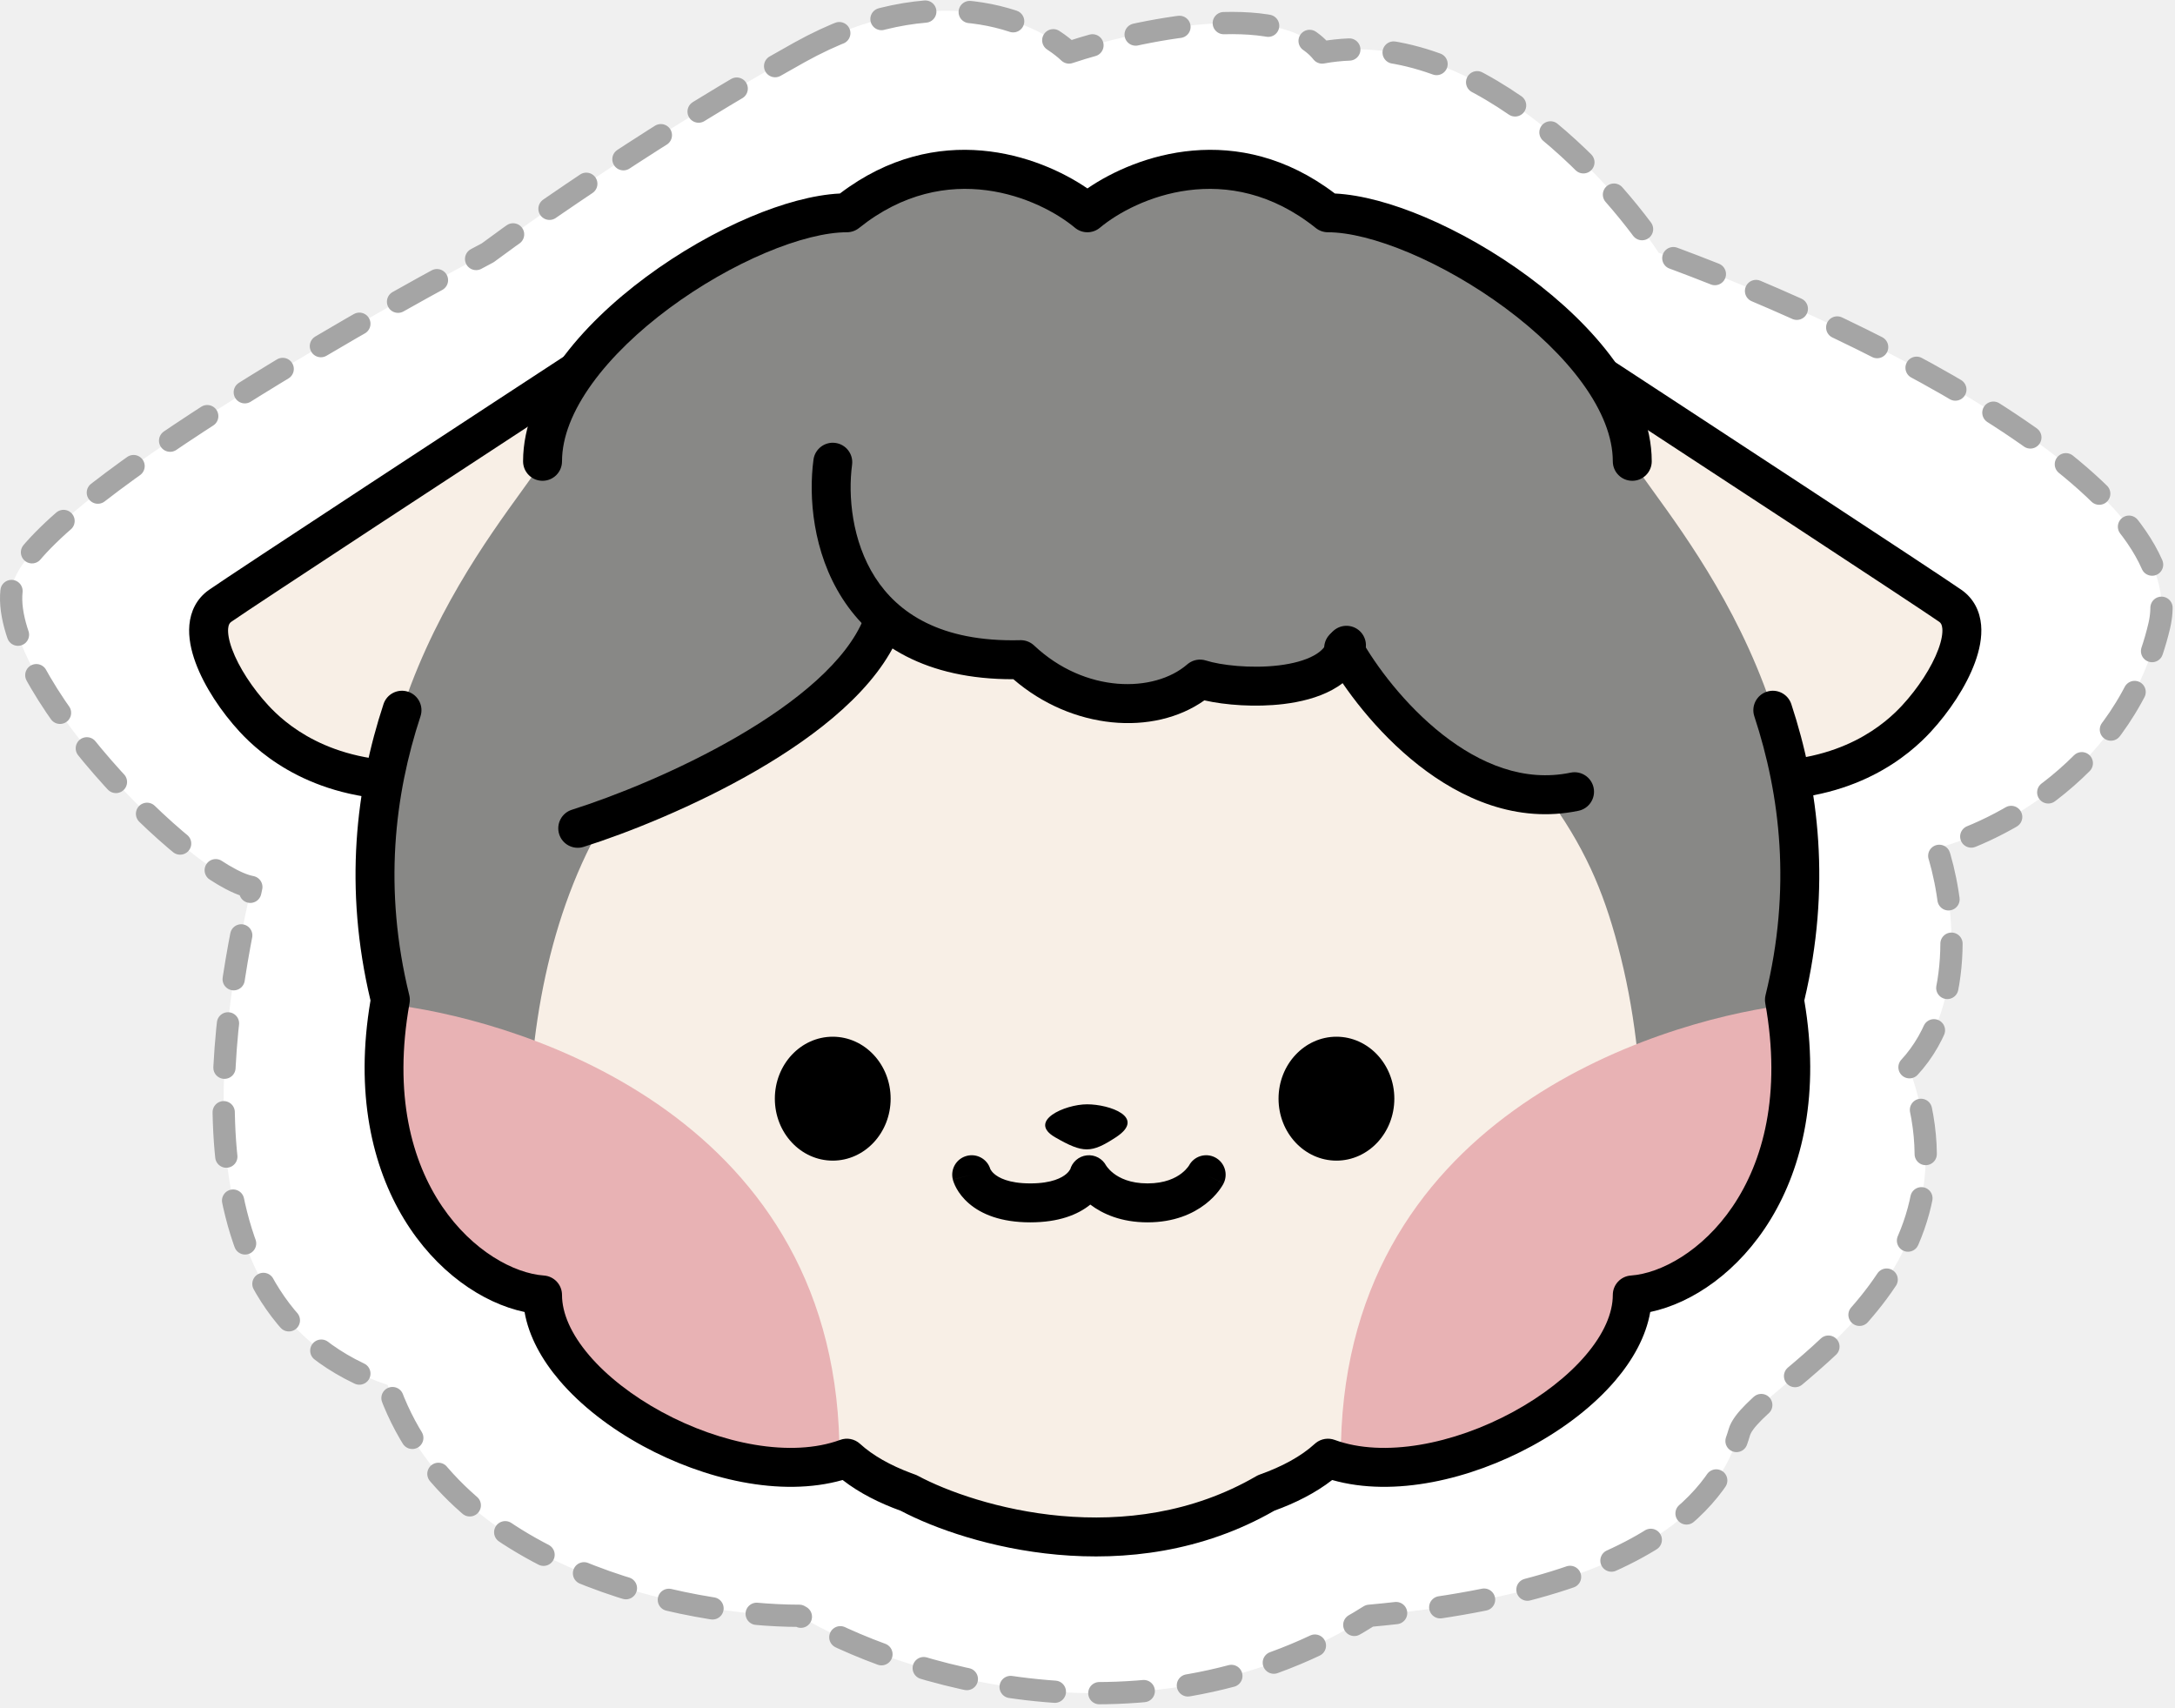
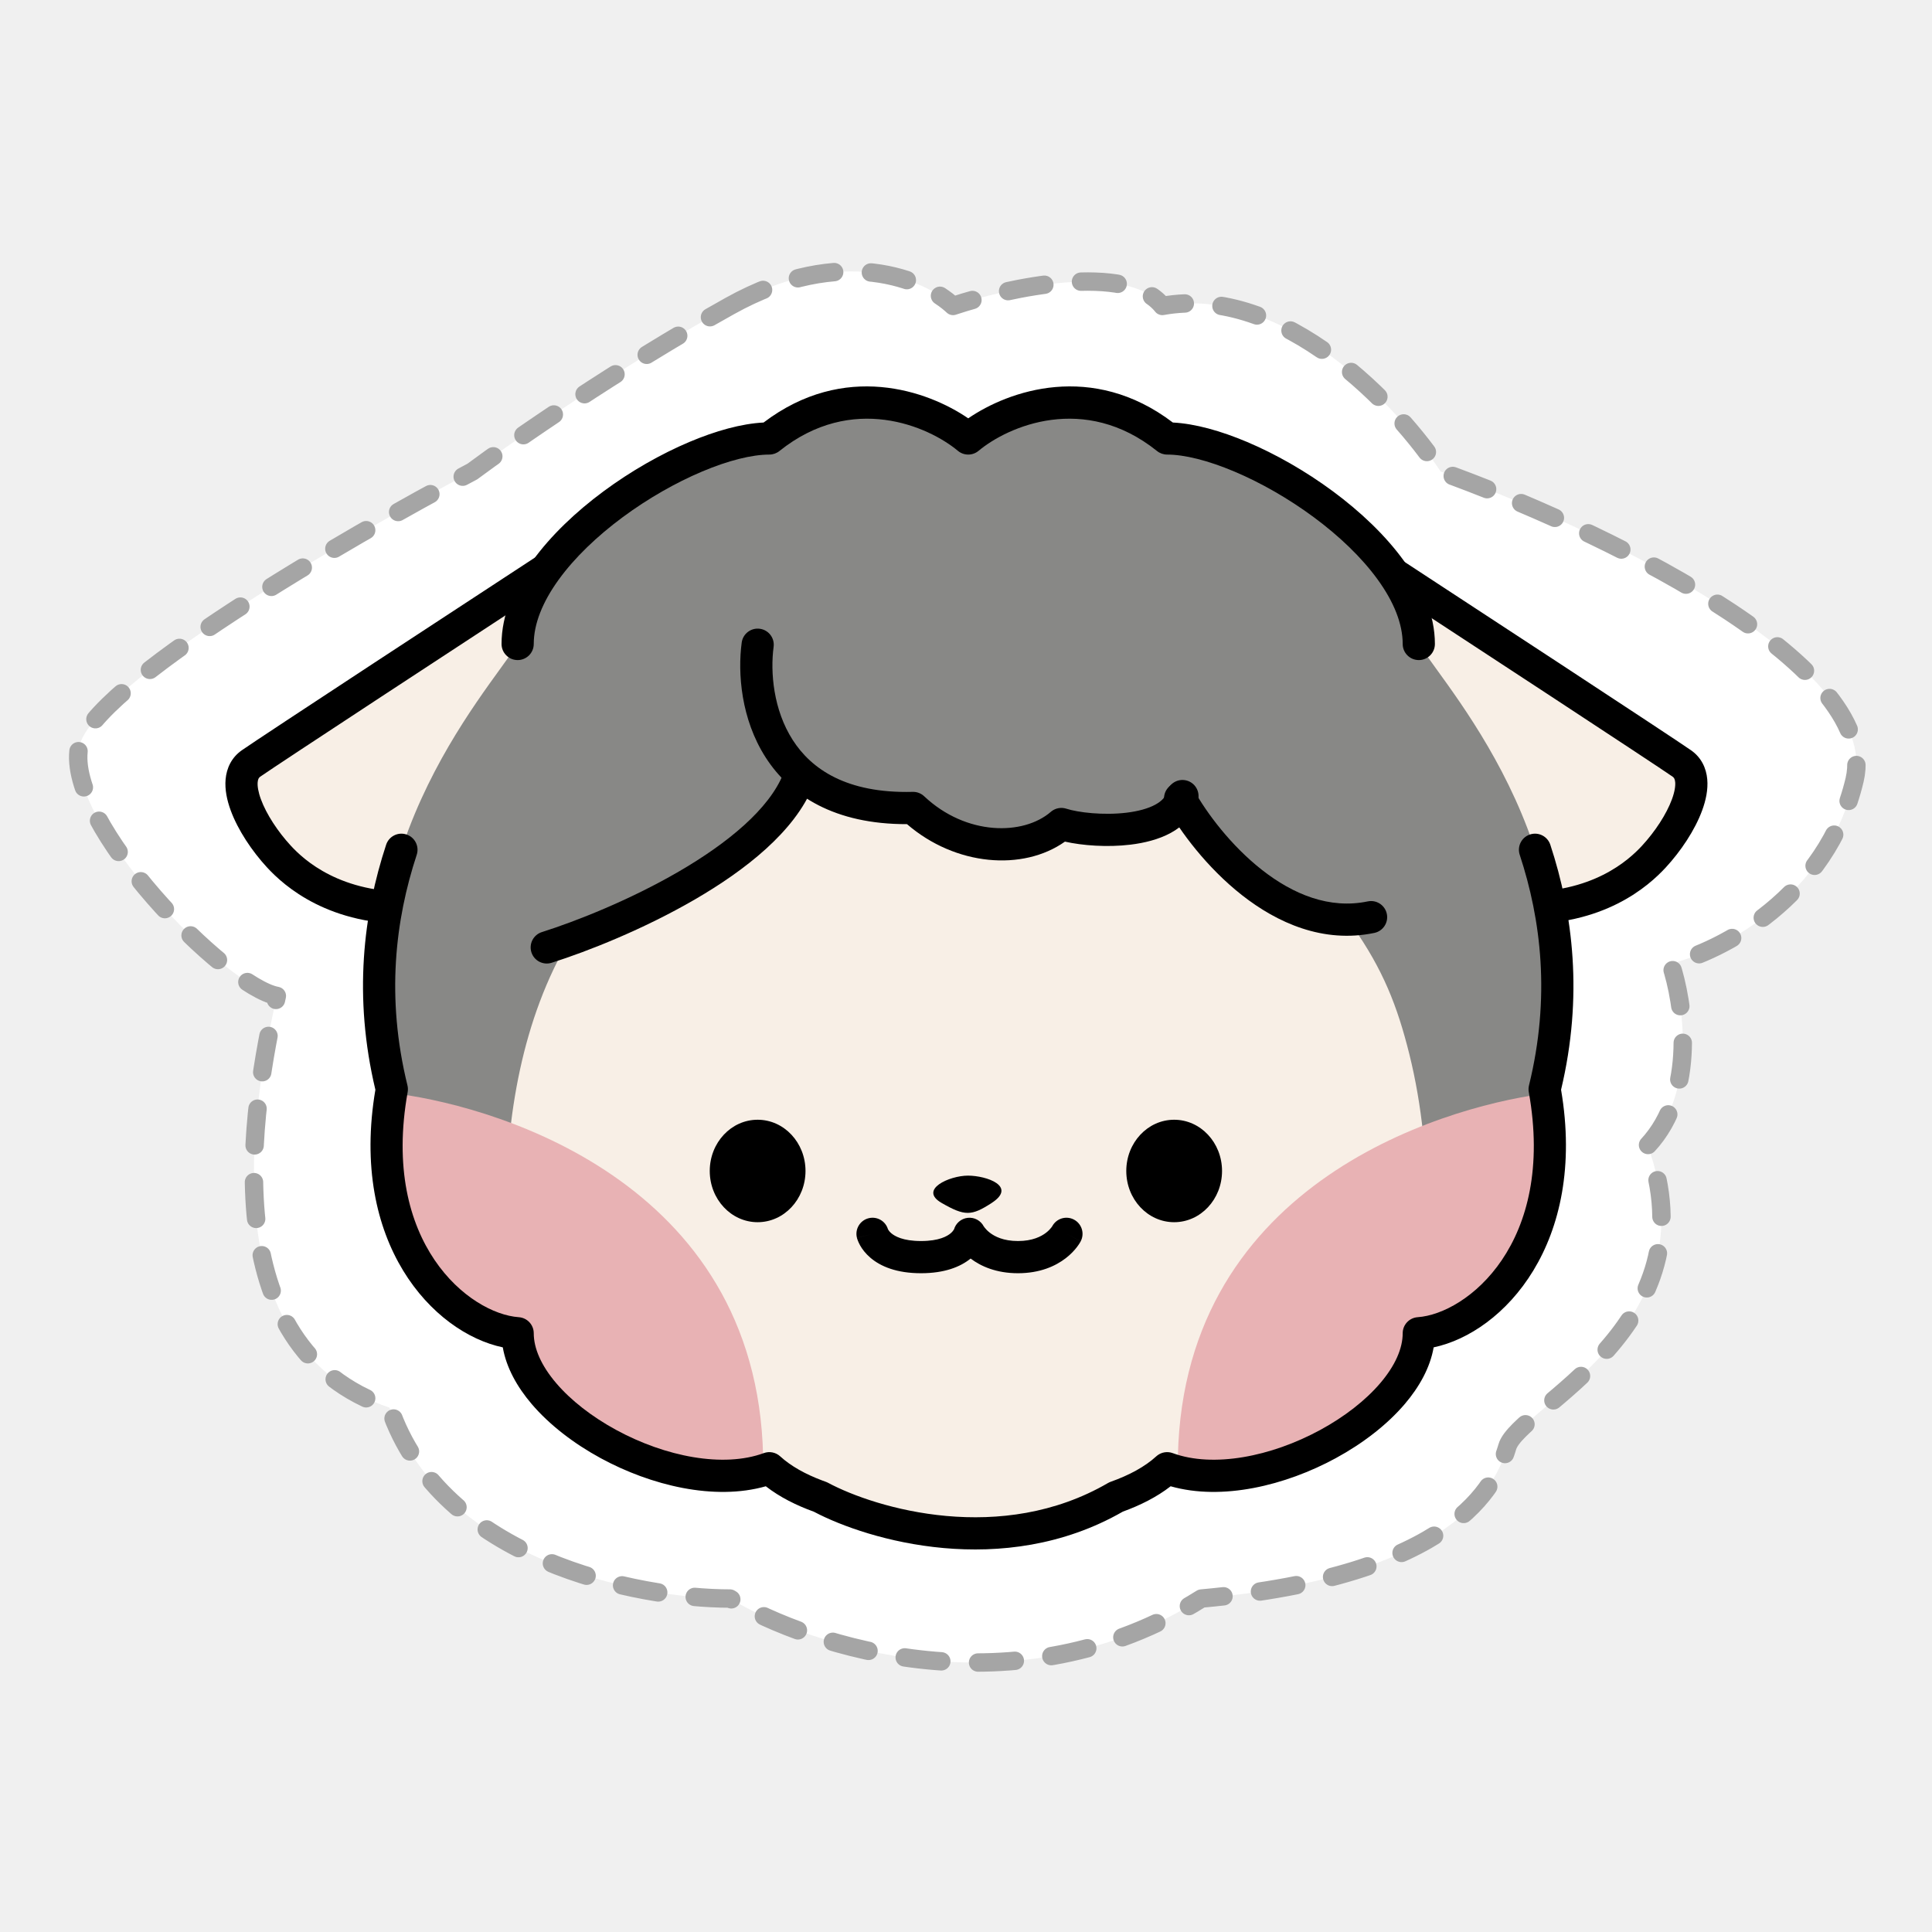
- <svg xmlns="http://www.w3.org/2000/svg" width="391" height="307" viewBox="0 0 391 307" fill="none">
-   <path d="M143.682 9.438C168.082 -4.162 186.182 3.771 192.182 9.438C204.182 5.438 230.082 -0.162 237.682 9.438C264.082 4.638 289.015 31.438 298.182 45.438C330.682 57.104 394.182 86.838 388.182 112.438C382.182 138.038 359.015 149.771 348.182 152.438C351.015 160.771 353.982 180.338 343.182 191.938C357.682 231.438 315.182 248.938 312.682 257.438C310.182 265.938 301.182 285.438 246.182 290.438C206.182 315.638 161.182 300.938 143.682 290.438C123.682 290.438 80.882 282.138 69.682 248.938C30.682 235.938 39.682 183.938 45.182 159.438C34.182 157.438 -0.818 121.938 2.182 105.438C4.582 92.238 60.182 59.938 87.682 45.438C96.182 39.104 119.282 23.038 143.682 9.438Z" fill="white" stroke="#A5A5A5" stroke-width="4" stroke-linecap="round" stroke-linejoin="round" stroke-dasharray="8 8" />
-   <path d="M44.286 102.383C56.791 95.349 98.25 67.932 111.322 58.786C127.913 63.775 114.25 140.792 84.056 140.792C74.786 140.792 58.972 138.18 49.156 130.867C39.886 123.961 26.253 112.527 44.286 102.383Z" fill="#F8EFE6" />
-   <path d="M343.589 104.408C331.237 97.374 290.283 69.957 277.371 60.811C260.982 65.799 274.478 142.816 304.304 142.816C313.461 142.816 329.082 140.205 338.778 132.892C347.935 125.986 361.402 114.552 343.589 104.408Z" fill="#F8EFE6" />
-   <path d="M151.444 179.263C151.444 185.414 146.911 190.4 141.319 190.4C135.728 190.4 131.195 185.414 131.195 179.263C131.195 173.113 135.728 168.127 141.319 168.127C146.911 168.127 151.444 173.113 151.444 179.263Z" fill="black" />
-   <path d="M257.747 179.263C257.747 185.414 253.214 190.4 247.623 190.4C242.031 190.4 237.499 185.414 237.499 179.263C237.499 173.113 242.031 168.127 247.623 168.127C253.214 168.127 257.747 173.113 257.747 179.263Z" fill="black" />
-   <path d="M108.686 59.301C109.498 58.83 110.469 58.705 111.379 58.958C112.349 59.227 113.156 59.902 113.594 60.809C117.414 68.732 117.955 77.891 116.549 86.936C115.14 95.997 111.744 105.18 107.396 113.386C103.048 121.591 97.672 128.965 92.182 134.372C86.859 139.613 80.811 143.616 75.109 143.784C56.564 144.329 46.779 135.535 43.075 131.523C39.816 127.991 36.739 123.429 35.148 119.09C34.355 116.929 33.838 114.575 34.046 112.314C34.264 109.937 35.306 107.616 37.566 106.034C41.676 103.156 86.639 73.71 108.526 59.4L108.686 59.301ZM108.764 67.609C85.838 82.604 45.362 109.12 41.579 111.768C41.308 111.958 41.083 112.23 41.017 112.954C40.94 113.793 41.119 115.046 41.719 116.681C42.912 119.935 45.404 123.726 48.219 126.775C51.057 129.85 59.028 137.253 74.903 136.787C77.807 136.701 82.2 134.378 87.271 129.384C92.173 124.556 97.143 117.787 101.211 110.109C105.278 102.434 108.367 93.994 109.632 85.861C110.655 79.281 110.462 73.053 108.764 67.609Z" fill="black" />
-   <path d="M281.501 59.301C280.689 58.83 279.718 58.705 278.808 58.958C277.838 59.227 277.031 59.902 276.593 60.809C272.773 68.732 272.232 77.891 273.638 86.936C275.047 95.997 278.443 105.18 282.791 113.386C287.139 121.591 292.515 128.965 298.005 134.372C303.328 139.613 309.376 143.616 315.077 143.784C333.623 144.329 343.408 135.535 347.112 131.523C350.372 127.991 353.448 123.429 355.039 119.09C355.832 116.929 356.349 114.575 356.141 112.314C355.923 109.937 354.881 107.616 352.621 106.034C348.511 103.156 303.548 73.71 281.661 59.4L281.501 59.301ZM281.423 67.609C304.349 82.604 344.825 109.12 348.608 111.768C348.879 111.958 349.104 112.23 349.17 112.954C349.247 113.793 349.068 115.046 348.468 116.681C347.275 119.935 344.783 123.726 341.968 126.775C339.13 129.85 331.159 137.253 315.284 136.787C312.38 136.701 307.987 134.378 302.916 129.384C298.014 124.556 293.044 117.787 288.976 110.109C284.909 102.434 281.82 93.994 280.555 85.861C279.532 79.281 279.725 73.053 281.423 67.609Z" fill="black" />
-   <path d="M195.484 38.247C202.544 32.355 221.075 24.105 238.723 38.247C256.372 38.247 293.434 61.507 293.434 82.906C300.494 94.071 333.144 129.426 320.79 179.667C326.967 214.092 306.671 231.769 293.434 232.7C293.434 250.377 259.019 263.403 238.723 255.96C228.134 265.636 205.485 266.814 195.484 266.194C185.483 266.815 162.834 265.636 152.244 255.96C131.948 263.403 97.533 250.378 97.533 232.7C84.297 231.77 64.001 214.092 70.178 179.667C57.824 129.426 90.474 94.071 97.533 82.906C97.533 61.507 134.596 38.247 152.244 38.247C169.893 24.105 188.424 32.355 195.484 38.247Z" fill="#888886" />
-   <path d="M156.816 111.432C161.64 115.596 169.468 119.363 180.845 118.808C184.014 123.799 202.495 132.119 214.112 123.245C220.479 124.788 238.651 125.375 243.361 114.833C243.361 121.581 247.005 124.63 257.94 133.228C266.388 139.871 276.334 140.438 279.062 144.321C285.602 153.629 288.749 161.534 291.367 172.052C294.215 183.496 295.186 195.08 295.246 205.549C295.294 213.974 295.81 220.235 291.367 235.958C284.577 259.985 263.627 264.572 238.768 262.864C230.644 268.06 227.09 274.41 200.18 274.41C187.865 274.753 161.084 270.706 152.453 262.864C135.433 266.331 111.201 260.442 100.317 238.489C95.873 222.766 94.912 213.974 94.96 205.549C95.014 196.094 95.811 185.729 98.062 175.38C100.216 165.483 103.7 155.6 109.136 146.539C114.045 138.358 115.368 147.887 135.433 133.228C155.499 118.569 152.331 118.808 156.235 111.597C156.428 111.541 156.622 111.487 156.816 111.432Z" fill="#F8EFE6" />
-   <path d="M241.042 262.281C240.638 200.726 298.075 183.819 320.011 180.782C325.073 188.544 319.942 218.747 311.405 223.809C306.535 226.697 302.8 229.884 294.194 232.921C291.157 251.145 257.998 269.284 241.042 262.281Z" fill="#E8B2B4" />
-   <path d="M150.916 262.281C151.32 200.726 93.883 183.819 71.947 180.782C66.885 188.544 72.016 218.747 80.553 223.809C85.423 226.697 89.159 229.884 97.764 232.921C100.801 251.145 133.96 269.284 150.916 262.281Z" fill="#E8B2B4" />
-   <path d="M317.606 124.337C319.441 123.732 321.42 124.731 322.025 126.567C326.959 141.546 329.2 159.515 324.362 179.828C330.027 213.151 311.869 232.625 296.665 235.832C295.896 240.258 293.538 244.447 290.405 248.126C286.527 252.68 281.225 256.747 275.361 259.935C264.447 265.867 250.664 269.218 239.487 266.031C236.451 268.392 232.851 270.181 229.101 271.54C216.066 279.025 202.126 280.54 190.104 279.456C178.181 278.381 167.934 274.735 161.925 271.562C158.153 270.2 154.531 268.405 151.48 266.031C140.302 269.217 126.519 265.867 115.606 259.935C109.741 256.747 104.44 252.68 100.563 248.126C97.43 244.447 95.07 240.258 94.301 235.832C79.098 232.624 60.942 213.151 66.606 179.83C61.767 159.516 64.007 141.547 68.942 126.567C69.546 124.731 71.526 123.732 73.362 124.337C75.198 124.942 76.196 126.921 75.591 128.757C70.939 142.88 68.873 159.748 73.576 178.88C73.693 179.356 73.709 179.852 73.622 180.334C67.726 213.208 87.082 228.522 97.778 229.275C99.612 229.403 101.033 230.928 101.033 232.766C101.033 236.054 102.654 239.785 105.892 243.588C109.101 247.357 113.673 250.916 118.949 253.784C129.667 259.61 142.236 262.05 151.038 258.821C152.265 258.371 153.641 258.643 154.606 259.525C156.936 261.654 160.082 263.399 163.775 264.785L164.52 265.058L164.764 265.155C164.844 265.191 164.923 265.229 165 265.271C170.174 268.042 179.624 271.483 190.733 272.484C201.809 273.483 214.317 272.04 225.861 265.329L226.148 265.18C226.245 265.134 226.346 265.094 226.447 265.058C230.463 263.631 233.876 261.796 236.362 259.525L236.547 259.366C237.497 258.612 238.778 258.4 239.928 258.821C248.73 262.05 261.3 259.61 272.018 253.784C277.294 250.916 281.865 247.357 285.074 243.588C288.313 239.785 289.934 236.054 289.934 232.766C289.934 230.928 291.356 229.403 293.189 229.275C303.886 228.522 323.241 213.207 317.345 180.334C317.258 179.852 317.274 179.356 317.391 178.88C322.094 159.748 320.029 142.88 315.376 128.757C314.771 126.921 315.77 124.942 317.606 124.337ZM289.934 82.923C289.934 78.572 288.036 73.814 284.53 68.962C281.045 64.137 276.145 59.467 270.614 55.372C265.093 51.285 259.047 47.848 253.356 45.444C247.606 43.016 242.473 41.749 238.723 41.749C237.927 41.749 237.155 41.478 236.534 40.981C220.719 28.303 204.117 35.601 197.727 40.937C196.428 42.021 194.539 42.021 193.24 40.937C186.85 35.601 170.249 28.303 154.433 40.981C153.812 41.478 153.04 41.749 152.244 41.749C148.494 41.749 143.362 43.015 137.612 45.444C131.92 47.847 125.874 51.285 120.353 55.372C114.822 59.467 109.923 64.137 106.437 68.962C102.932 73.814 101.033 78.572 101.033 82.923C101.033 84.856 99.465 86.423 97.532 86.423C95.6 86.423 94.033 84.856 94.033 82.923C94.034 76.572 96.767 70.393 100.763 64.862C104.778 59.305 110.247 54.144 116.188 49.746C122.138 45.341 128.666 41.623 134.888 38.995C140.555 36.602 146.185 35.02 150.999 34.781C168.532 21.462 186.678 27.831 195.484 33.872C204.289 27.831 222.434 21.462 239.967 34.781C244.782 35.02 250.412 36.602 256.079 38.995C262.301 41.623 268.829 45.341 274.78 49.746C280.72 54.144 286.189 59.305 290.204 64.862C294.2 70.393 296.934 76.572 296.934 82.923C296.934 84.856 295.367 86.423 293.434 86.423C291.501 86.423 289.934 84.856 289.934 82.923Z" fill="black" />
-   <path d="M146.24 82.618C146.497 80.703 148.259 79.358 150.174 79.615C152.09 79.873 153.435 81.634 153.177 83.55C152.436 89.072 153.122 97.24 157.331 103.798C161.37 110.091 168.996 115.446 183.408 115.073L183.581 115.072C184.442 115.093 185.269 115.431 185.899 116.025C195.08 124.674 207.496 124.567 213.439 119.417L213.617 119.274C214.523 118.586 215.713 118.379 216.805 118.731C219.365 119.556 224.841 120.215 229.916 119.599C232.43 119.294 234.587 118.703 236.15 117.854C237.669 117.028 238.402 116.096 238.673 115.084C239.172 113.217 241.09 112.108 242.958 112.607C244.825 113.106 245.935 115.023 245.436 116.891C244.531 120.277 242.161 122.554 239.494 124.004C236.87 125.43 233.757 126.184 230.759 126.548C225.717 127.16 220.272 126.745 216.51 125.89C207.379 132.356 192.72 131.199 182.174 122.09C166.473 122.131 156.807 115.941 151.44 107.579C146.084 99.234 145.349 89.258 146.24 82.618Z" fill="black" />
-   <path d="M155.283 111.138C156.004 109.345 158.042 108.476 159.836 109.197C161.629 109.918 162.499 111.956 161.778 113.75C157.77 123.719 146.975 132.126 136.031 138.478C124.894 144.942 112.749 149.754 104.914 152.228C103.071 152.81 101.104 151.788 100.522 149.945C99.94 148.102 100.963 146.135 102.806 145.553C110.25 143.203 121.906 138.582 132.517 132.423C143.322 126.153 152.223 118.75 155.283 111.138Z" fill="black" />
-   <path d="M239.844 113.436C241.533 112.495 243.665 113.101 244.606 114.79C247.296 119.616 252.531 126.695 259.326 132.027C266.127 137.364 274.03 140.615 282.343 138.883C284.236 138.489 286.09 139.704 286.484 141.596C286.878 143.489 285.663 145.343 283.771 145.737C272.646 148.054 262.664 143.544 255.004 137.534C247.338 131.518 241.537 123.664 238.491 118.198C237.55 116.509 238.156 114.377 239.844 113.436Z" fill="black" />
-   <path d="M160.11 197.487C160.11 203.637 155.451 208.623 149.702 208.623C143.954 208.623 139.294 203.637 139.294 197.487C139.294 191.336 143.954 186.35 149.702 186.35C155.451 186.35 160.11 191.336 160.11 197.487Z" fill="black" />
-   <path d="M250.66 197.487C250.66 203.637 246 208.623 240.252 208.623C234.504 208.623 229.844 203.637 229.844 197.487C229.844 191.336 234.504 186.35 240.252 186.35C246 186.35 250.66 191.336 250.66 197.487Z" fill="black" />
-   <path d="M173.81 207.765C175.627 207.298 177.477 208.346 178.024 210.119C178.032 210.137 178.05 210.177 178.081 210.232C178.169 210.39 178.369 210.69 178.761 211.025C179.494 211.652 181.272 212.717 185.219 212.717C189.166 212.717 190.945 211.652 191.677 211.025C192.07 210.69 192.269 210.39 192.357 210.232C192.401 210.154 192.42 210.107 192.42 210.107C192.419 210.109 192.414 210.123 192.405 210.151C192.4 210.165 192.395 210.183 192.388 210.205C192.385 210.216 192.382 210.228 192.379 210.241C192.377 210.247 192.375 210.254 192.374 210.261C192.373 210.264 192.372 210.268 192.371 210.271C192.37 210.273 192.369 210.276 192.369 210.277V210.278C192.732 208.873 193.925 207.837 195.368 207.676C196.811 207.514 198.204 208.26 198.869 209.551C198.869 209.55 198.867 209.548 198.867 209.547C198.866 209.544 198.864 209.542 198.863 209.54C198.861 209.536 198.858 209.531 198.856 209.527C198.852 209.52 198.848 209.513 198.845 209.508C198.839 209.497 198.836 209.489 198.835 209.486C198.837 209.49 198.842 209.5 198.851 209.515C198.881 209.562 198.948 209.663 199.054 209.801C199.268 210.076 199.635 210.488 200.186 210.913C201.246 211.73 203.137 212.717 206.296 212.717C209.454 212.717 211.345 211.73 212.405 210.913C212.956 210.488 213.323 210.076 213.537 209.801C213.643 209.663 213.71 209.562 213.74 209.515C213.749 209.5 213.754 209.49 213.757 209.486L213.74 209.519C214.634 207.826 216.726 207.164 218.433 208.041C220.152 208.925 220.83 211.035 219.947 212.754L216.834 211.154C219.863 212.711 219.944 212.755 219.945 212.758C219.945 212.758 219.943 212.76 219.942 212.762C219.941 212.764 219.94 212.768 219.938 212.77C219.935 212.776 219.932 212.782 219.928 212.788C219.922 212.801 219.915 212.815 219.907 212.83C219.891 212.86 219.871 212.896 219.848 212.935C219.803 213.015 219.744 213.114 219.673 213.228C219.529 213.457 219.331 213.752 219.069 214.09C218.547 214.763 217.767 215.618 216.676 216.458C214.451 218.172 211.073 219.717 206.296 219.717C201.582 219.717 198.231 218.212 196.006 216.525C193.771 218.34 190.339 219.717 185.219 219.717C179.93 219.717 176.439 218.25 174.212 216.346C173.124 215.416 172.42 214.45 171.976 213.658C171.755 213.264 171.6 212.915 171.492 212.636C171.438 212.496 171.396 212.374 171.363 212.271C171.347 212.22 171.333 212.174 171.321 212.133C171.315 212.112 171.309 212.093 171.304 212.075C171.302 212.066 171.3 212.057 171.298 212.049C171.296 212.045 171.296 212.041 171.295 212.037C171.294 212.035 171.293 212.032 171.293 212.031C171.292 212.028 171.314 212.02 174.681 211.154L171.292 212.025C170.811 210.153 171.938 208.246 173.81 207.765ZM178.069 210.278C178.069 210.277 178.069 210.273 178.068 210.271C178.067 210.268 178.066 210.264 178.065 210.261C178.063 210.254 178.062 210.247 178.06 210.241C178.057 210.228 178.054 210.216 178.05 210.205C178.044 210.183 178.038 210.165 178.034 210.151C178.033 210.148 178.032 210.144 178.031 210.142C178.045 210.187 178.057 210.232 178.069 210.278Z" fill="black" />
-   <path d="M189.69 204.431C194.741 207.34 196.196 207.302 200.597 204.431C206.146 200.812 199.449 198.499 195.43 198.499C191.412 198.499 184.638 201.523 189.69 204.431Z" fill="black" />
+ <svg xmlns="http://www.w3.org/2000/svg" width="420" height="420" viewBox="0 0 420 420" fill="none">
+   <path d="M158.682 66.509C183.082 52.909 201.182 60.843 207.182 66.509C219.182 62.509 245.082 56.909 252.682 66.509C279.082 61.709 304.015 88.509 313.182 102.509C345.682 114.176 409.182 143.909 403.182 169.509C397.182 195.109 374.015 206.843 363.182 209.509C366.015 217.843 368.982 237.409 358.182 249.009C372.682 288.509 330.182 306.009 327.682 314.509C325.182 323.009 316.182 342.509 261.182 347.509C221.182 372.709 176.182 358.009 158.682 347.509C138.682 347.509 95.882 339.209 84.682 306.009C45.682 293.009 54.682 241.009 60.182 216.509C49.182 214.509 14.182 179.009 17.182 162.509C19.582 149.309 75.182 117.009 102.682 102.509C111.182 96.176 134.282 80.109 158.682 66.509Z" fill="white" stroke="#A5A5A5" stroke-width="4" stroke-linecap="round" stroke-linejoin="round" stroke-dasharray="8 8" />
+   <path d="M59.286 159.454C71.791 152.421 113.25 125.003 126.322 115.858C142.913 120.846 129.25 197.863 99.056 197.863C89.786 197.863 73.972 195.251 64.156 187.939C54.886 181.033 41.253 169.598 59.286 159.454Z" fill="#F8EFE6" />
+   <path d="M358.589 161.479C346.237 154.445 305.283 127.028 292.371 117.882C275.982 122.871 289.478 199.888 319.304 199.888C328.461 199.888 344.082 197.276 353.778 189.964C362.935 183.057 376.402 171.623 358.589 161.479Z" fill="#F8EFE6" />
+   <path d="M166.444 236.335C166.444 242.485 161.911 247.471 156.319 247.471C150.728 247.471 146.195 242.485 146.195 236.335C146.195 230.184 150.728 225.198 156.319 225.198C161.911 225.198 166.444 230.184 166.444 236.335Z" fill="black" />
+   <path d="M272.747 236.335C272.747 242.485 268.214 247.471 262.623 247.471C257.031 247.471 252.499 242.485 252.499 236.335C252.499 230.184 257.031 225.198 262.623 225.198C268.214 225.198 272.747 230.184 272.747 236.335Z" fill="black" />
+   <path d="M123.686 116.373C124.498 115.902 125.469 115.776 126.379 116.029C127.349 116.299 128.156 116.974 128.594 117.881C132.414 125.804 132.955 134.962 131.549 144.008C130.14 153.069 126.744 162.251 122.396 170.458C118.048 178.662 112.672 186.036 107.182 191.443C101.859 196.684 95.811 200.688 90.109 200.855C71.564 201.401 61.779 192.607 58.075 188.594C54.816 185.063 51.739 180.501 50.148 176.162C49.355 174.001 48.838 171.647 49.046 169.385C49.264 167.009 50.306 164.687 52.566 163.105C56.676 160.228 101.639 130.782 123.526 116.471L123.686 116.373ZM123.764 124.68C100.838 139.675 60.362 166.192 56.579 168.84C56.308 169.029 56.083 169.301 56.017 170.025C55.94 170.864 56.119 172.117 56.719 173.753C57.912 177.007 60.404 180.797 63.219 183.846C66.057 186.921 74.028 194.325 89.903 193.858C92.807 193.773 97.2 191.449 102.271 186.456C107.173 181.628 112.143 174.858 116.211 167.18C120.278 159.505 123.367 151.066 124.632 142.932C125.655 136.353 125.462 130.125 123.764 124.68Z" fill="black" />
+   <path d="M296.501 116.373C295.689 115.902 294.718 115.776 293.808 116.029C292.838 116.299 292.031 116.974 291.593 117.881C287.773 125.804 287.232 134.962 288.638 144.008C290.047 153.069 293.443 162.251 297.791 170.458C302.139 178.662 307.515 186.036 313.005 191.443C318.328 196.684 324.376 200.688 330.077 200.855C348.623 201.401 358.408 192.607 362.112 188.594C365.372 185.063 368.448 180.501 370.039 176.162C370.832 174.001 371.349 171.647 371.141 169.385C370.923 167.009 369.881 164.687 367.621 163.105C363.511 160.228 318.548 130.782 296.661 116.471L296.501 116.373ZM296.423 124.68C319.349 139.675 359.825 166.192 363.608 168.84C363.879 169.029 364.104 169.301 364.17 170.025C364.247 170.864 364.068 172.117 363.468 173.753C362.275 177.007 359.783 180.797 356.968 183.846C354.13 186.921 346.159 194.325 330.284 193.858C327.38 193.773 322.987 191.449 317.916 186.456C313.014 181.628 308.044 174.858 303.976 167.18C299.909 159.505 296.82 151.066 295.555 142.932C294.532 136.353 294.725 130.125 296.423 124.68Z" fill="black" />
+   <path d="M210.484 95.319C217.544 89.426 236.075 81.177 253.723 95.319C271.372 95.319 308.434 118.579 308.434 139.978C315.494 151.143 348.144 186.498 335.79 236.739C341.967 271.163 321.671 288.841 308.434 289.772C308.434 307.449 274.019 320.474 253.723 313.031C243.134 322.707 220.485 323.886 210.484 323.266C200.483 323.886 177.834 322.707 167.244 313.031C146.948 320.475 112.533 307.449 112.533 289.772C99.297 288.841 79.001 271.164 85.178 236.739C72.823 186.497 105.474 151.142 112.533 139.978C112.533 118.579 149.596 95.319 167.244 95.319C184.893 81.177 203.424 89.426 210.484 95.319Z" fill="#888886" />
+   <path d="M171.816 168.503C176.64 172.668 184.468 176.435 195.845 175.879C199.014 180.871 217.495 189.19 229.112 180.316C235.479 181.859 253.651 182.446 258.361 171.905C258.361 178.652 262.005 181.702 272.94 190.3C281.388 196.943 291.334 197.51 294.062 201.392C300.602 210.7 303.749 218.605 306.367 229.124C309.215 240.568 310.186 252.151 310.246 262.62C310.294 271.046 310.81 277.307 306.367 293.03C299.577 317.057 278.627 321.644 253.768 319.935C245.644 325.132 242.09 331.481 215.18 331.481C202.865 331.824 176.084 327.777 167.453 319.935C150.433 323.402 126.201 317.514 115.317 295.561C110.873 279.838 109.912 271.046 109.96 262.62C110.014 253.165 110.811 242.801 113.063 232.451C115.216 222.555 118.7 212.672 124.136 203.611C129.045 195.429 130.368 204.959 150.433 190.3C170.499 175.64 167.331 175.879 171.235 168.669C171.428 168.613 171.622 168.558 171.816 168.503Z" fill="#F8EFE6" />
+   <path d="M256.042 319.353C255.638 257.798 313.075 240.891 335.011 237.853C340.073 245.615 334.942 275.819 326.405 280.881C321.535 283.769 317.8 286.955 309.194 289.993C306.157 308.216 272.998 326.356 256.042 319.353Z" fill="#E8B2B4" />
+   <path d="M165.916 319.353C166.32 257.798 108.883 240.891 86.947 237.853C81.885 245.615 87.016 275.819 95.553 280.881C100.423 283.769 104.158 286.955 112.764 289.993C115.801 308.216 148.96 326.356 165.916 319.353Z" fill="#E8B2B4" />
+   <path d="M332.606 181.409C334.441 180.804 336.42 181.802 337.025 183.638C341.959 198.618 344.2 216.587 339.362 236.9C345.027 270.222 326.869 289.696 311.665 292.904C310.896 297.33 308.538 301.518 305.405 305.198C301.527 309.752 296.225 313.818 290.361 317.006C279.447 322.938 265.664 326.289 254.487 323.103C251.451 325.464 247.851 327.252 244.101 328.612C231.066 336.096 217.126 337.612 205.104 336.528C193.181 335.453 182.934 331.806 176.925 328.633C173.153 327.271 169.531 325.477 166.48 323.103C155.302 326.289 141.519 322.938 130.606 317.006C124.741 313.818 119.44 309.752 115.563 305.198C112.43 301.518 110.07 297.33 109.301 292.904C94.098 289.696 75.942 270.223 81.606 236.902C76.766 216.588 79.007 198.618 83.942 183.638C84.546 181.802 86.526 180.804 88.362 181.409C90.198 182.013 91.196 183.993 90.591 185.828C85.939 199.951 83.873 216.819 88.576 235.952C88.693 236.427 88.709 236.923 88.622 237.406C82.726 270.279 102.082 285.594 112.779 286.346C114.612 286.475 116.033 288 116.033 289.837C116.033 293.125 117.654 296.857 120.892 300.66C124.101 304.428 128.673 307.988 133.949 310.856C144.667 316.682 157.236 319.122 166.038 315.893C167.265 315.443 168.641 315.714 169.606 316.596C171.936 318.726 175.082 320.471 178.775 321.857L179.52 322.129L179.764 322.227C179.844 322.262 179.923 322.301 180 322.342C185.174 325.114 194.624 328.554 205.733 329.556C216.809 330.555 229.317 329.111 240.861 322.401L241.148 322.251C241.245 322.206 241.346 322.165 241.447 322.129C245.463 320.702 248.876 318.868 251.362 316.596L251.547 316.438C252.497 315.683 253.778 315.471 254.928 315.893C263.73 319.122 276.3 316.682 287.018 310.856C292.294 307.988 296.865 304.428 300.074 300.66C303.313 296.857 304.934 293.125 304.934 289.837C304.934 288 306.356 286.475 308.189 286.346C318.886 285.593 338.241 270.278 332.345 237.406C332.258 236.923 332.274 236.427 332.391 235.952C337.094 216.819 335.029 199.951 330.376 185.828C329.771 183.993 330.77 182.013 332.606 181.409ZM304.934 139.995C304.934 135.643 303.036 130.886 299.53 126.034C296.045 121.208 291.145 116.538 285.614 112.444C280.093 108.356 274.047 104.92 268.356 102.516C262.606 100.087 257.473 98.821 253.723 98.821C252.927 98.821 252.155 98.55 251.534 98.052C235.719 85.375 219.117 92.672 212.727 98.008C211.428 99.092 209.539 99.092 208.24 98.008C201.85 92.672 185.249 85.375 169.433 98.052C168.812 98.55 168.04 98.821 167.244 98.821C163.494 98.821 158.362 100.086 152.612 102.515C146.92 104.919 140.874 108.356 135.353 112.444C129.822 116.538 124.923 121.208 121.437 126.034C117.932 130.886 116.033 135.643 116.033 139.995C116.033 141.927 114.465 143.495 112.532 143.495C110.6 143.494 109.033 141.927 109.033 139.995C109.033 133.643 111.768 127.465 115.763 121.934C119.778 116.376 125.247 111.216 131.188 106.818C137.138 102.413 143.666 98.695 149.888 96.067C155.555 93.673 161.185 92.092 165.999 91.853C183.532 78.533 201.678 84.903 210.484 90.944C219.289 84.903 237.434 78.534 254.967 91.853C259.782 92.092 265.412 93.673 271.079 96.067C277.301 98.695 283.829 102.413 289.78 106.818C295.72 111.216 301.189 116.376 305.204 121.934C309.2 127.465 311.934 133.643 311.934 139.995C311.934 141.927 310.367 143.494 308.434 143.495C306.501 143.494 304.934 141.927 304.934 139.995Z" fill="black" />
+   <path d="M161.24 139.69C161.497 137.774 163.259 136.43 165.174 136.687C167.09 136.944 168.435 138.706 168.177 140.621C167.436 146.144 168.122 154.312 172.331 160.87C176.37 167.163 183.996 172.517 198.408 172.145L198.581 172.144C199.442 172.164 200.269 172.502 200.899 173.096C210.08 181.746 222.496 181.639 228.439 176.489L228.617 176.345C229.523 175.657 230.713 175.45 231.805 175.802C234.365 176.627 239.841 177.286 244.916 176.67C247.43 176.365 249.587 175.775 251.15 174.925C252.669 174.099 253.402 173.167 253.673 172.156C254.172 170.288 256.09 169.179 257.958 169.678C259.825 170.177 260.935 172.095 260.436 173.962C259.531 177.349 257.161 179.625 254.494 181.076C251.87 182.502 248.757 183.256 245.759 183.62C240.717 184.232 235.272 183.816 231.51 182.961C222.379 189.427 207.72 188.27 197.174 179.162C181.473 179.203 171.807 173.012 166.44 164.651C161.084 156.305 160.349 146.33 161.24 139.69Z" fill="black" />
+   <path d="M170.283 168.21C171.004 166.417 173.042 165.548 174.836 166.269C176.629 166.99 177.499 169.028 176.778 170.821C172.77 180.79 161.975 189.198 151.031 195.55C139.894 202.014 127.749 206.826 119.914 209.3C118.071 209.882 116.104 208.86 115.522 207.017C114.94 205.173 115.963 203.207 117.806 202.625C125.25 200.275 136.906 195.654 147.517 189.495C158.322 183.224 167.223 175.821 170.283 168.21Z" fill="black" />
+   <path d="M254.844 170.508C256.533 169.567 258.665 170.173 259.606 171.861C262.296 176.688 267.531 183.767 274.326 189.098C281.127 194.435 289.03 197.687 297.343 195.955C299.236 195.561 301.09 196.775 301.484 198.668C301.878 200.56 300.663 202.414 298.771 202.808C287.646 205.126 277.664 200.616 270.004 194.605C262.338 188.589 256.537 180.735 253.491 175.269C252.55 173.581 253.156 171.449 254.844 170.508Z" fill="black" />
+   <path d="M175.11 254.558C175.11 260.709 170.451 265.695 164.702 265.695C158.954 265.695 154.294 260.709 154.294 254.558C154.294 248.408 158.954 243.422 164.702 243.422C170.451 243.422 175.11 248.408 175.11 254.558Z" fill="black" />
+   <path d="M265.66 254.558C265.66 260.709 261 265.695 255.252 265.695C249.504 265.695 244.844 260.709 244.844 254.558C244.844 248.408 249.504 243.422 255.252 243.422C261 243.422 265.66 248.408 265.66 254.558Z" fill="black" />
+   <path d="M188.81 264.836C190.627 264.369 192.477 265.417 193.024 267.191C193.032 267.209 193.05 267.248 193.081 267.304C193.169 267.461 193.369 267.761 193.761 268.097C194.494 268.723 196.272 269.788 200.219 269.788C204.166 269.788 205.945 268.723 206.677 268.097C207.07 267.761 207.269 267.462 207.357 267.304C207.401 267.225 207.42 267.179 207.42 267.179C207.419 267.18 207.414 267.194 207.405 267.223C207.4 267.237 207.395 267.255 207.388 267.277C207.385 267.287 207.382 267.3 207.379 267.313C207.377 267.319 207.375 267.325 207.374 267.332C207.373 267.336 207.372 267.339 207.371 267.343C207.37 267.345 207.369 267.348 207.369 267.349V267.35C207.732 265.945 208.925 264.909 210.368 264.747C211.811 264.586 213.204 265.332 213.869 266.622C213.869 266.622 213.867 266.62 213.867 266.618C213.866 266.616 213.864 266.614 213.863 266.611C213.861 266.607 213.858 266.603 213.856 266.599C213.852 266.591 213.848 266.585 213.845 266.579C213.839 266.568 213.836 266.561 213.835 266.558C213.837 266.561 213.842 266.571 213.851 266.586C213.881 266.634 213.948 266.735 214.054 266.872C214.268 267.148 214.635 267.56 215.186 267.985C216.246 268.801 218.137 269.788 221.296 269.788C224.454 269.788 226.345 268.801 227.405 267.985C227.956 267.56 228.323 267.148 228.537 266.872C228.643 266.735 228.71 266.634 228.74 266.586C228.749 266.571 228.754 266.561 228.757 266.558L228.74 266.591C229.634 264.898 231.726 264.235 233.433 265.112C235.152 265.996 235.83 268.106 234.947 269.825L231.834 268.226C234.863 269.783 234.944 269.826 234.945 269.829C234.945 269.83 234.943 269.832 234.942 269.833C234.941 269.836 234.94 269.839 234.938 269.842C234.935 269.848 234.932 269.853 234.928 269.86C234.922 269.872 234.915 269.886 234.907 269.902C234.891 269.932 234.871 269.967 234.848 270.007C234.803 270.087 234.744 270.185 234.673 270.3C234.529 270.529 234.331 270.824 234.069 271.161C233.547 271.835 232.767 272.689 231.676 273.529C229.451 275.244 226.073 276.788 221.296 276.788C216.582 276.788 213.231 275.283 211.006 273.597C208.771 275.412 205.339 276.788 200.219 276.788C194.93 276.788 191.439 275.322 189.212 273.417C188.124 272.487 187.42 271.521 186.976 270.73C186.755 270.336 186.6 269.986 186.492 269.707C186.438 269.568 186.396 269.445 186.363 269.343C186.347 269.292 186.333 269.245 186.321 269.204C186.315 269.184 186.309 269.164 186.304 269.147C186.302 269.138 186.3 269.129 186.298 269.12C186.296 269.116 186.296 269.112 186.295 269.109C186.294 269.107 186.293 269.104 186.293 269.103C186.292 269.1 186.314 269.091 189.681 268.226L186.292 269.097C185.811 267.225 186.938 265.317 188.81 264.836ZM193.069 267.35C193.069 267.349 193.069 267.345 193.068 267.343C193.067 267.339 193.066 267.336 193.065 267.332C193.063 267.325 193.062 267.319 193.06 267.313C193.057 267.3 193.054 267.287 193.05 267.277C193.044 267.255 193.038 267.237 193.034 267.223C193.033 267.22 193.032 267.216 193.031 267.213C193.045 267.258 193.057 267.304 193.069 267.35Z" fill="black" />
+   <path d="M204.69 261.503C209.741 264.411 211.196 264.373 215.597 261.503C221.146 257.884 214.449 255.571 210.43 255.571C206.412 255.571 199.638 258.594 204.69 261.503Z" fill="black" />
</svg>
